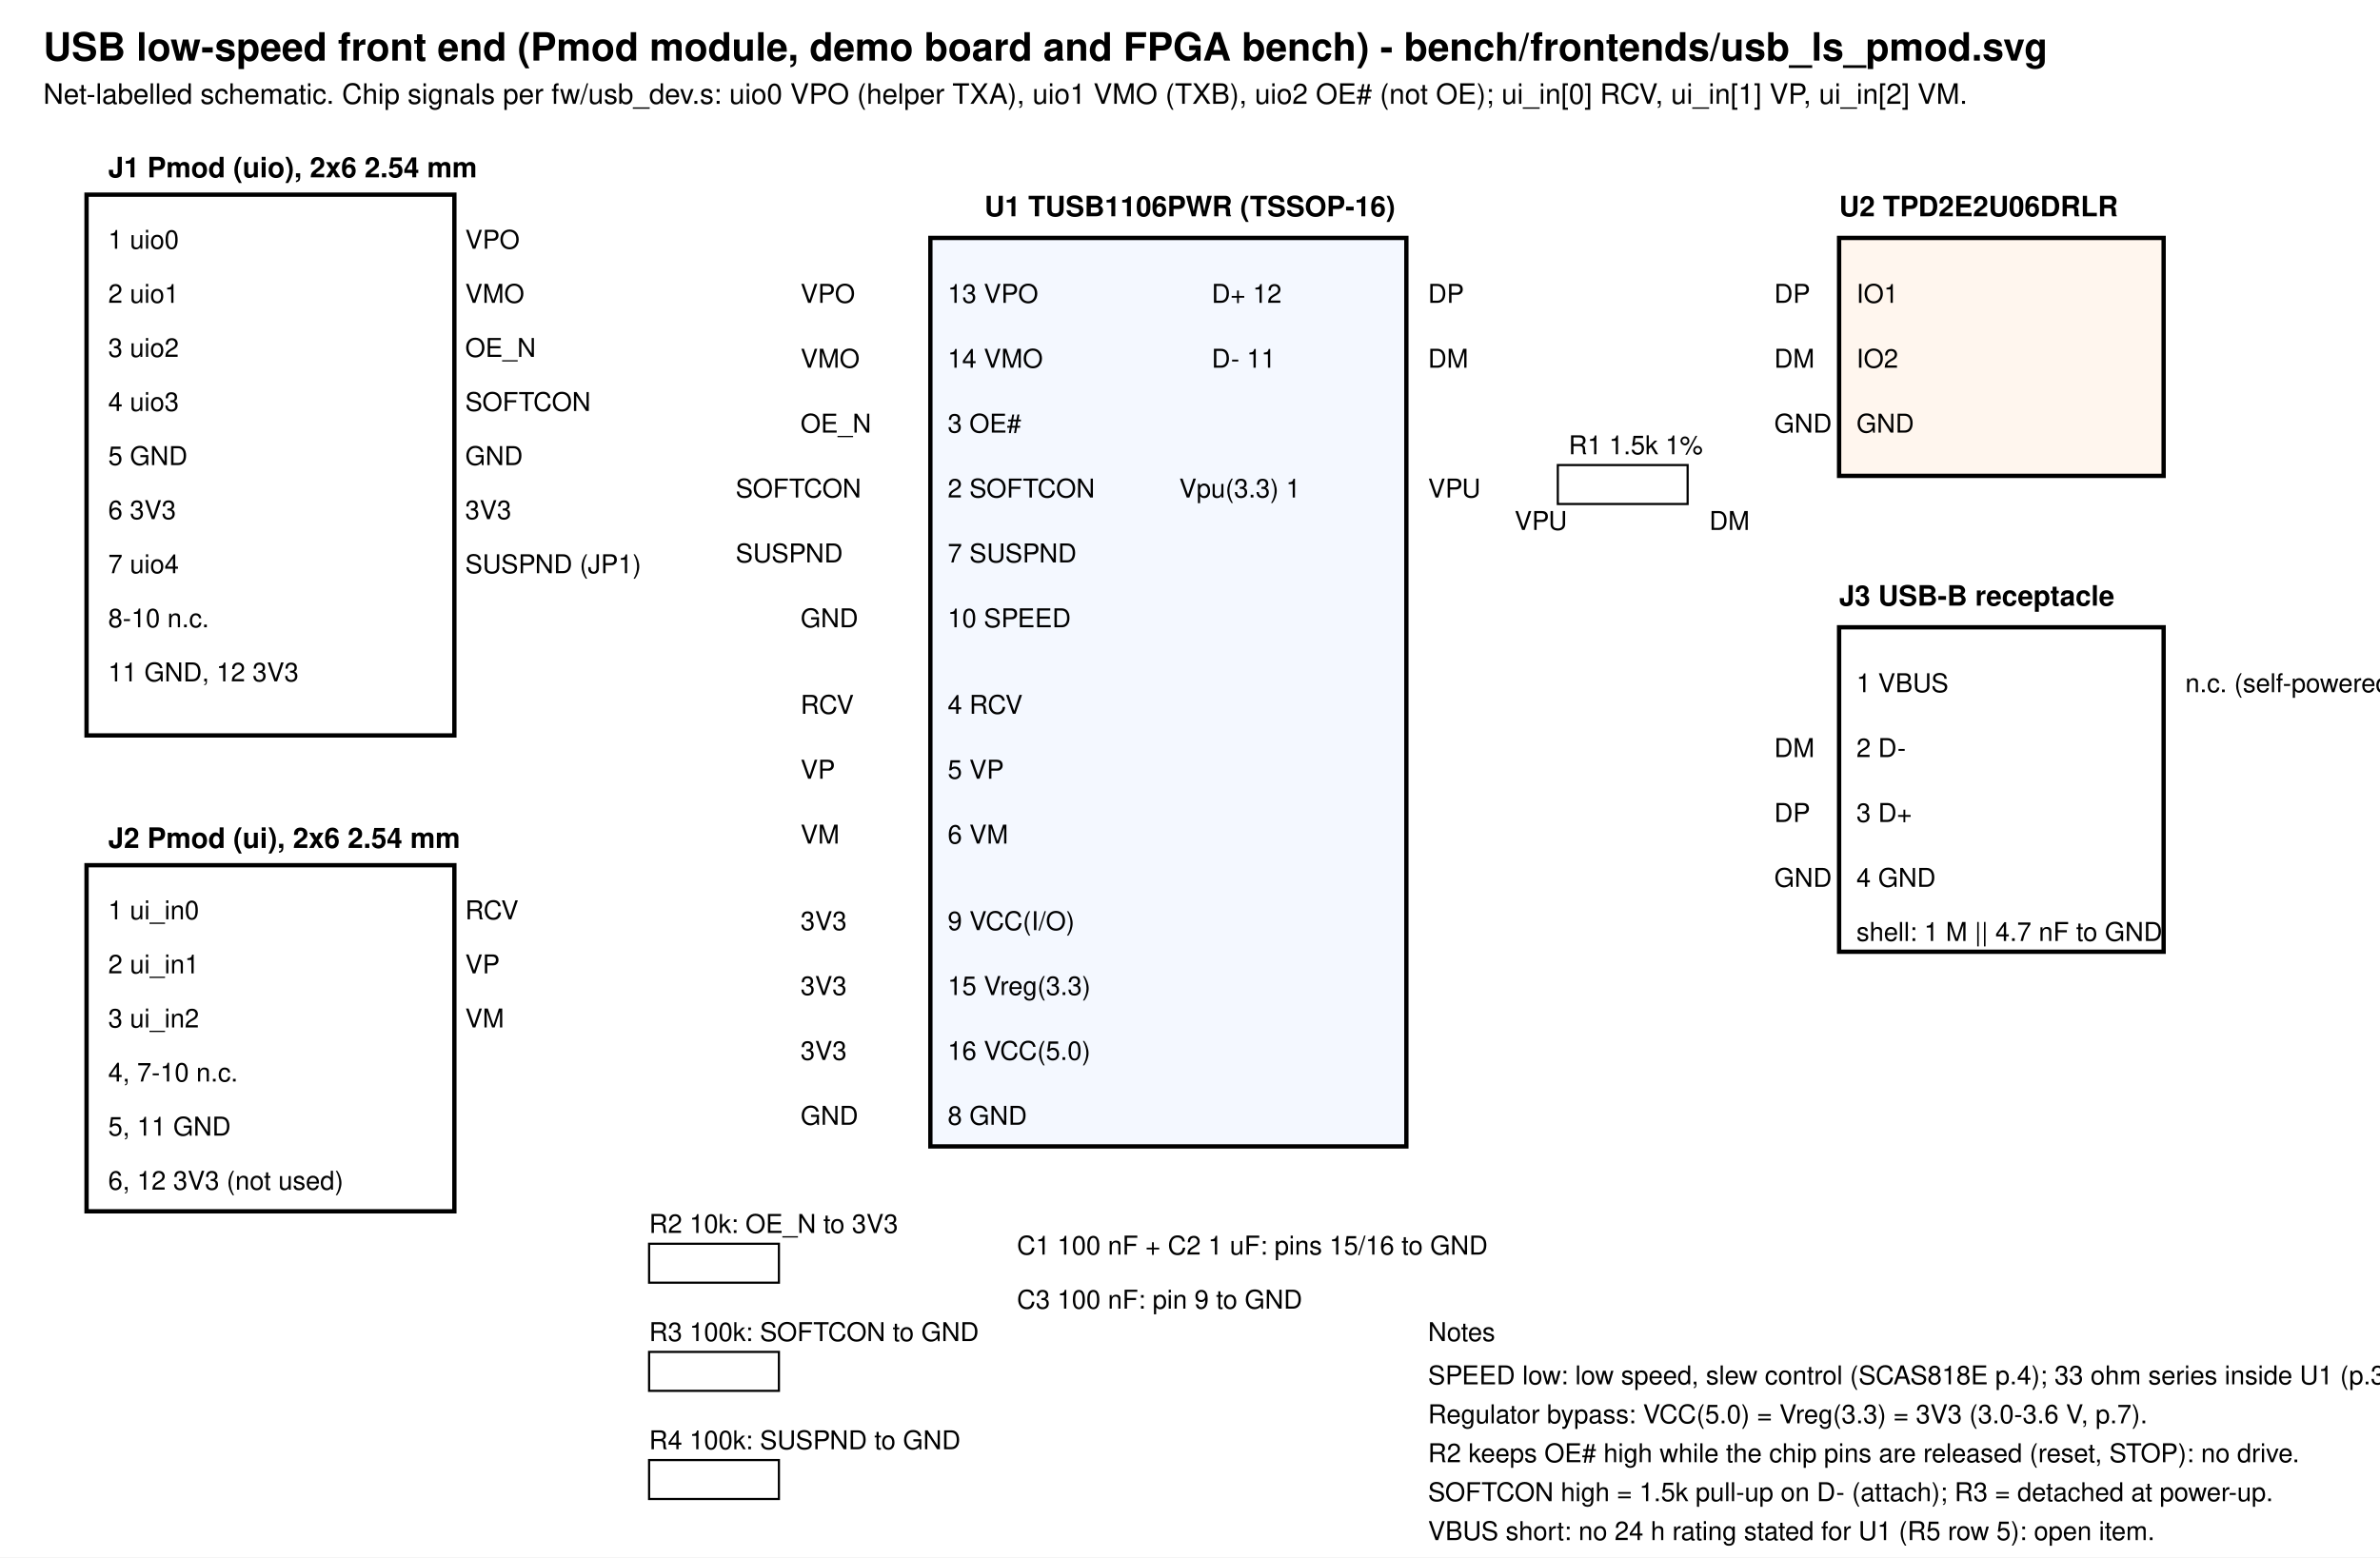
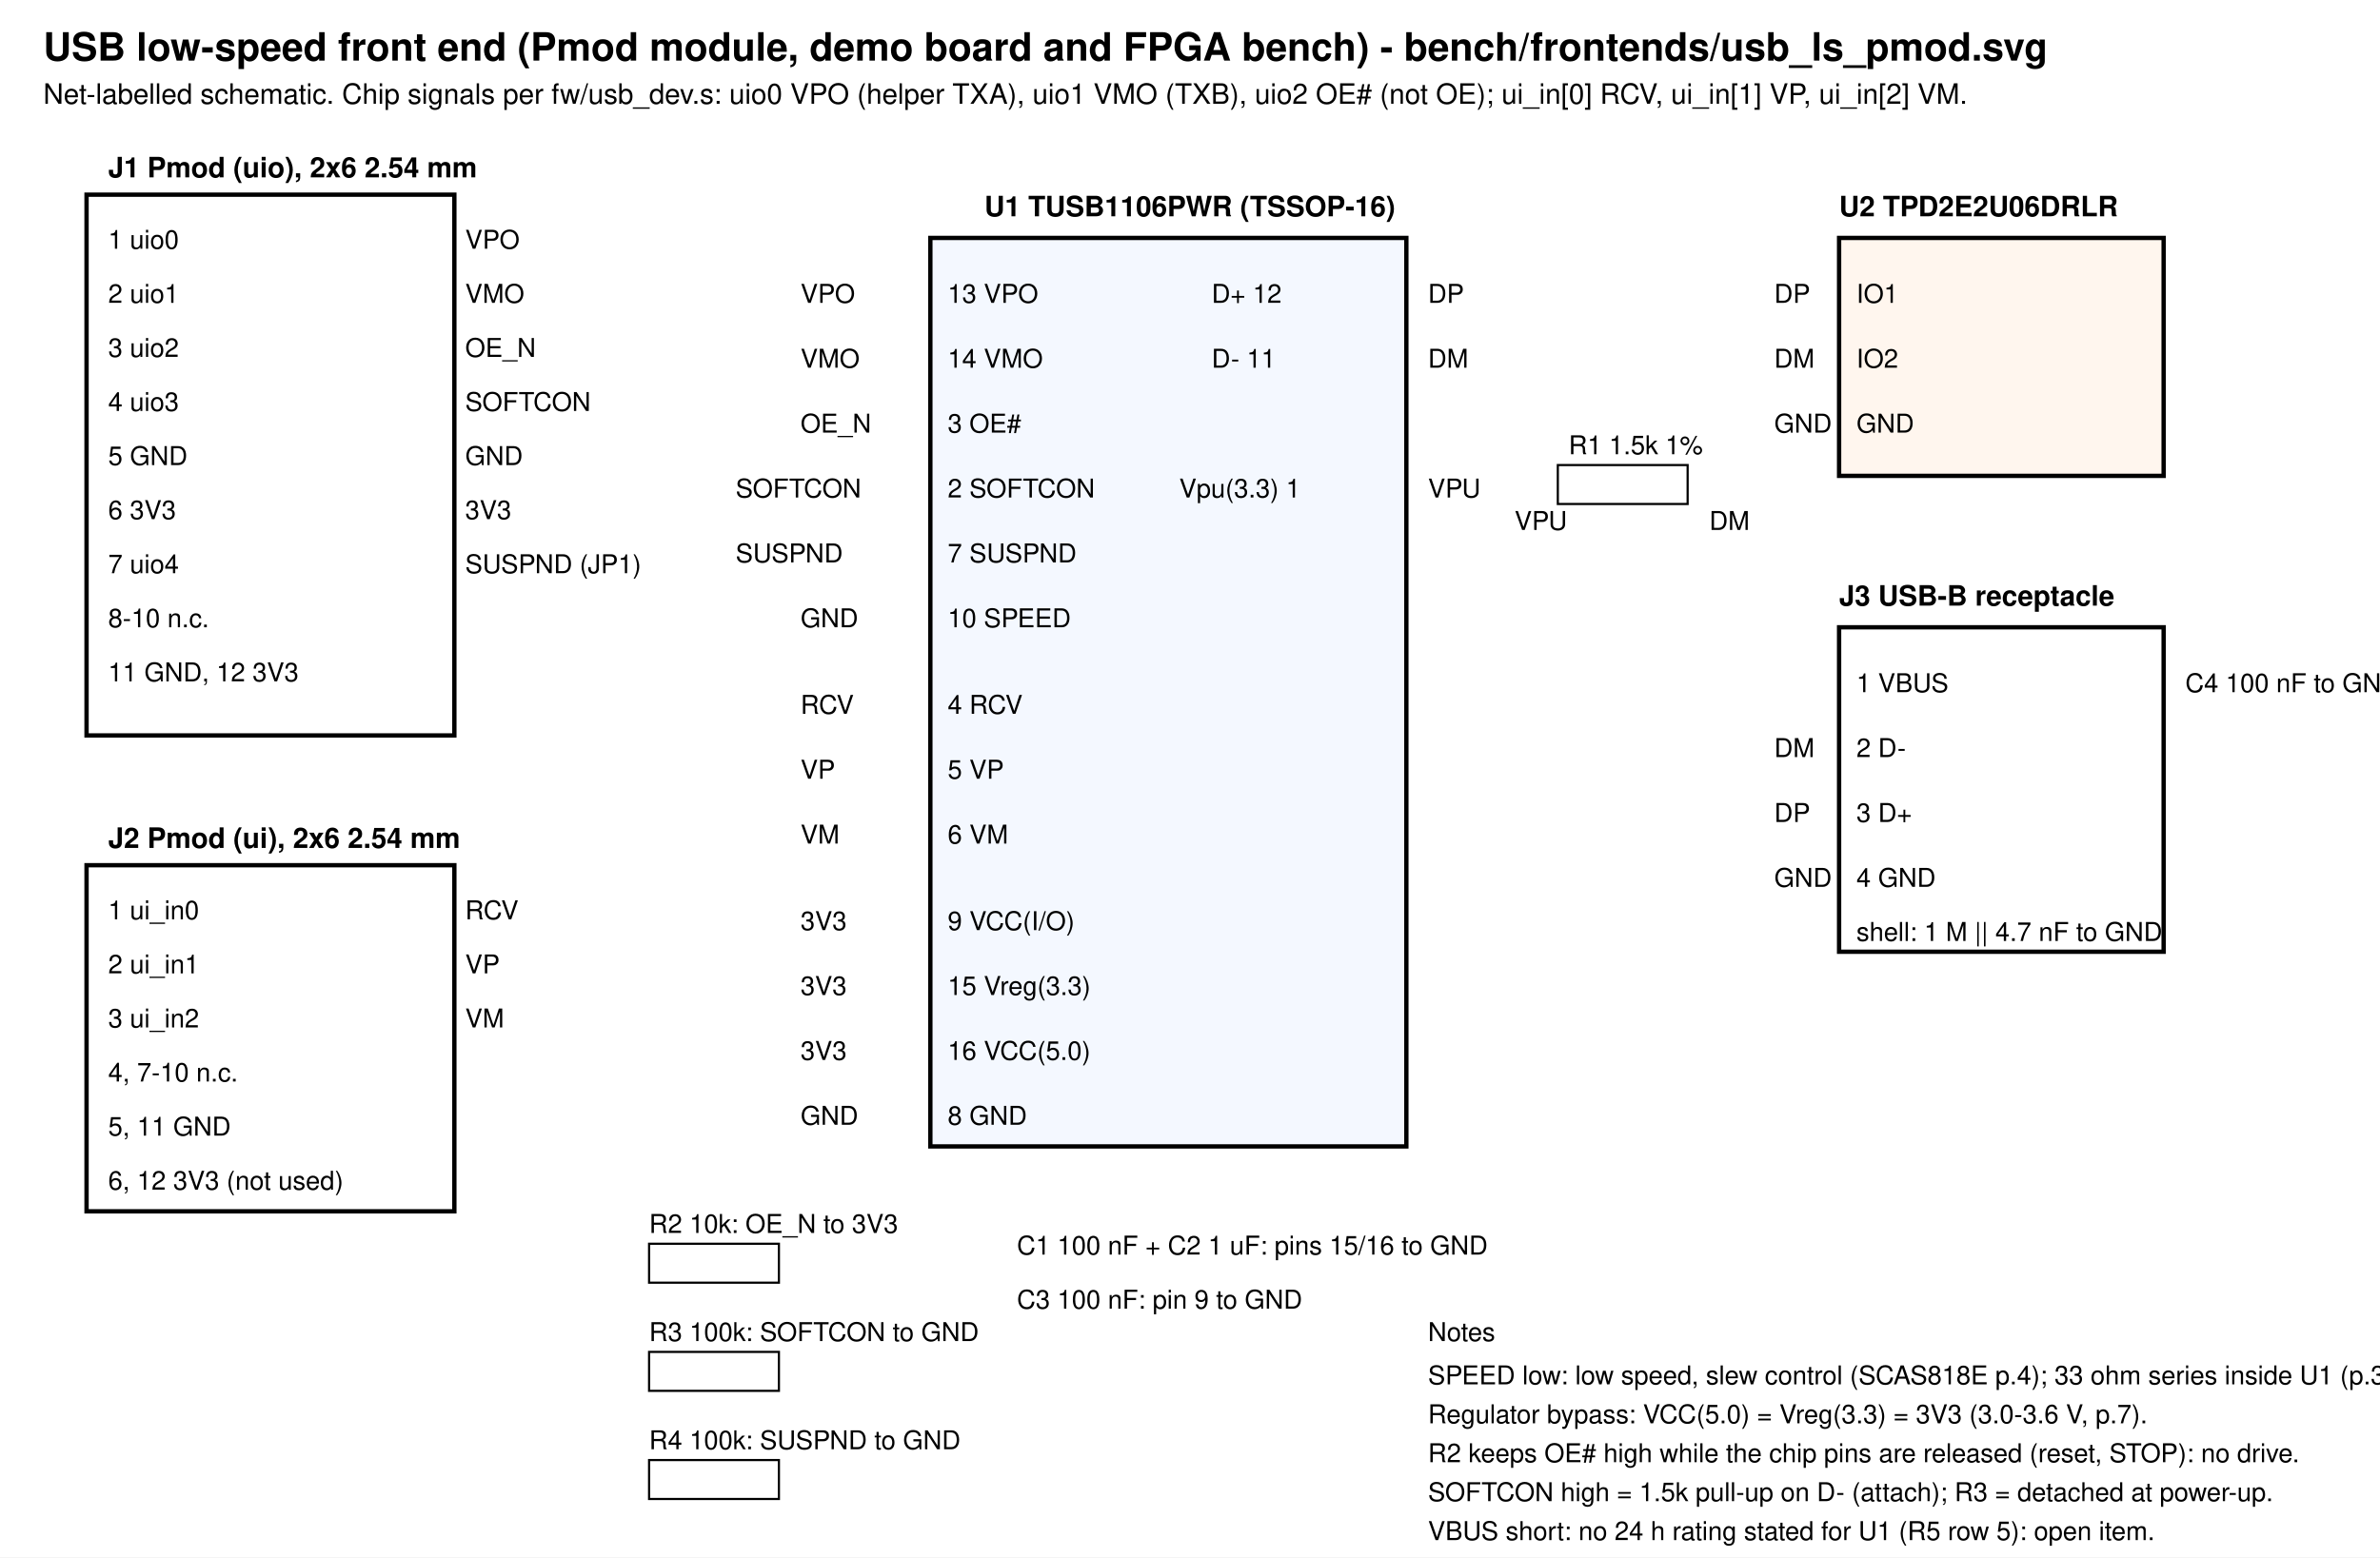
<svg xmlns="http://www.w3.org/2000/svg" width="1100" height="720" viewBox="0 0 1100 720" font-family="Helvetica, Arial, sans-serif" font-size="13">
  <rect x="0" y="0" width="1100" height="720" fill="white" />
  <text x="20" y="28" font-size="18" font-weight="bold">USB low-speed front end (Pmod module, demo board and FPGA bench) - bench/frontends/usb_ls_pmod.svg</text>
  <text x="20" y="48">Net-labelled schematic. Chip signals per fw/usb_dev.s: uio0 VPO (helper TXA), uio1 VMO (TXB), uio2 OE# (not OE); ui_in[0] RCV, ui_in[1] VP, ui_in[2] VM.</text>
  <rect x="40" y="90" width="170" height="250" fill="none" stroke="black" stroke-width="2" />
  <text x="50" y="82" font-weight="bold">J1 Pmod (uio), 2x6 2.54 mm</text>
  <g font-size="12">
    <text x="50" y="115">1  uio0</text>
    <text x="215" y="115">VPO</text>
    <text x="50" y="140">2  uio1</text>
    <text x="215" y="140">VMO</text>
    <text x="50" y="165">3  uio2</text>
    <text x="215" y="165">OE_N</text>
    <text x="50" y="190">4  uio3</text>
    <text x="215" y="190">SOFTCON</text>
    <text x="50" y="215">5  GND</text>
    <text x="215" y="215">GND</text>
    <text x="50" y="240">6  3V3</text>
    <text x="215" y="240">3V3</text>
    <text x="50" y="265">7  uio4</text>
    <text x="215" y="265">SUSPND (JP1)</text>
    <text x="50" y="290">8-10  n.c.</text>
    <text x="50" y="315">11 GND, 12 3V3</text>
  </g>
  <rect x="40" y="400" width="170" height="160" fill="none" stroke="black" stroke-width="2" />
  <text x="50" y="392" font-weight="bold">J2 Pmod (ui), 2x6 2.54 mm</text>
  <g font-size="12">
    <text x="50" y="425">1  ui_in0</text>
    <text x="215" y="425">RCV</text>
    <text x="50" y="450">2  ui_in1</text>
    <text x="215" y="450">VP</text>
    <text x="50" y="475">3  ui_in2</text>
    <text x="215" y="475">VM</text>
    <text x="50" y="500">4, 7-10  n.c.</text>
    <text x="50" y="525">5, 11  GND</text>
    <text x="50" y="550">6, 12  3V3 (not used)</text>
  </g>
  <rect x="430" y="110" width="220" height="420" fill="#f4f8ff" stroke="black" stroke-width="2" />
  <text x="455" y="100" font-weight="bold">U1 TUSB1106PWR (TSSOP-16)</text>
  <g font-size="12">
    <text x="438" y="140">13 VPO</text>
    <text x="370" y="140">VPO</text>
    <text x="438" y="170">14 VMO</text>
    <text x="370" y="170">VMO</text>
    <text x="438" y="200">3 OE#</text>
    <text x="370" y="200">OE_N</text>
    <text x="438" y="230">2 SOFTCON</text>
    <text x="340" y="230">SOFTCON</text>
    <text x="438" y="260">7 SUSPND</text>
    <text x="340" y="260">SUSPND</text>
    <text x="438" y="290">10 SPEED</text>
    <text x="370" y="290">GND</text>
    <text x="438" y="330">4 RCV</text>
    <text x="370" y="330">RCV</text>
    <text x="438" y="360">5 VP</text>
    <text x="370" y="360">VP</text>
    <text x="438" y="390">6 VM</text>
    <text x="370" y="390">VM</text>
    <text x="438" y="430">9 VCC(I/O)</text>
    <text x="370" y="430">3V3</text>
    <text x="438" y="460">15 Vreg(3.3)</text>
    <text x="370" y="460">3V3</text>
    <text x="438" y="490">16 VCC(5.0)</text>
    <text x="370" y="490">3V3</text>
    <text x="438" y="520">8 GND</text>
    <text x="370" y="520">GND</text>
    <text x="560" y="140">D+ 12</text>
    <text x="660" y="140">DP</text>
    <text x="560" y="170">D- 11</text>
    <text x="660" y="170">DM</text>
    <text x="545" y="230">Vpu(3.3) 1</text>
    <text x="660" y="230">VPU</text>
  </g>
  <g font-size="12">
    <rect x="720" y="215" width="60" height="18" fill="none" stroke="black" />
    <text x="725" y="210">R1 1.5k 1%</text>
    <text x="700" y="245">VPU</text>
    <text x="790" y="245">DM</text>
    <rect x="300" y="575" width="60" height="18" fill="none" stroke="black" />
    <text x="300" y="570">R2 10k: OE_N to 3V3</text>
    <rect x="300" y="625" width="60" height="18" fill="none" stroke="black" />
    <text x="300" y="620">R3 100k: SOFTCON to GND</text>
    <rect x="300" y="675" width="60" height="18" fill="none" stroke="black" />
    <text x="300" y="670">R4 100k: SUSPND to GND</text>
    <text x="470" y="580">C1 100 nF + C2 1 uF: pins 15/16 to GND</text>
    <text x="470" y="605">C3 100 nF: pin 9 to GND</text>
  </g>
  <rect x="850" y="110" width="150" height="110" fill="#fff6ee" stroke="black" stroke-width="2" />
  <text x="850" y="100" font-weight="bold">U2 TPD2E2U06DRLR</text>
  <g font-size="12">
    <text x="858" y="140">IO1</text>
    <text x="820" y="140">DP</text>
    <text x="858" y="170">IO2</text>
    <text x="820" y="170">DM</text>
    <text x="858" y="200">GND</text>
    <text x="820" y="200">GND</text>
  </g>
  <rect x="850" y="290" width="150" height="150" fill="none" stroke="black" stroke-width="2" />
  <text x="850" y="280" font-weight="bold">J3 USB-B receptacle</text>
  <g font-size="12">
    <text x="858" y="320">1 VBUS</text>
-     <text x="1010" y="320">n.c. (self-powered)</text>
+     <text x="1010" y="320">C4 100 nF to GND (self-powered; SCAS818E Fig. 9 text)</text>
    <text x="858" y="350">2 D-</text>
    <text x="820" y="350">DM</text>
    <text x="858" y="380">3 D+</text>
    <text x="820" y="380">DP</text>
    <text x="858" y="410">4 GND</text>
    <text x="820" y="410">GND</text>
    <text x="858" y="435">shell: 1 M || 4.7 nF to GND</text>
  </g>
  <g font-size="12">
    <text x="660" y="620">Notes</text>
    <text x="660" y="640">SPEED low: low speed, slew control (SCAS818E p.4); 33 ohm series inside U1 (p.3).</text>
    <text x="660" y="658">Regulator bypass: VCC(5.0) = Vreg(3.3) = 3V3 (3.0-3.6 V, p.7).</text>
    <text x="660" y="676">R2 keeps OE# high while the chip pins are released (reset, STOP): no drive.</text>
    <text x="660" y="694">SOFTCON high = 1.5k pull-up on D- (attach); R3 = detached at power-up.</text>
    <text x="660" y="712">VBUS short: no 24 h rating stated for U1 (R5 row 5): open item.</text>
  </g>
</svg>
